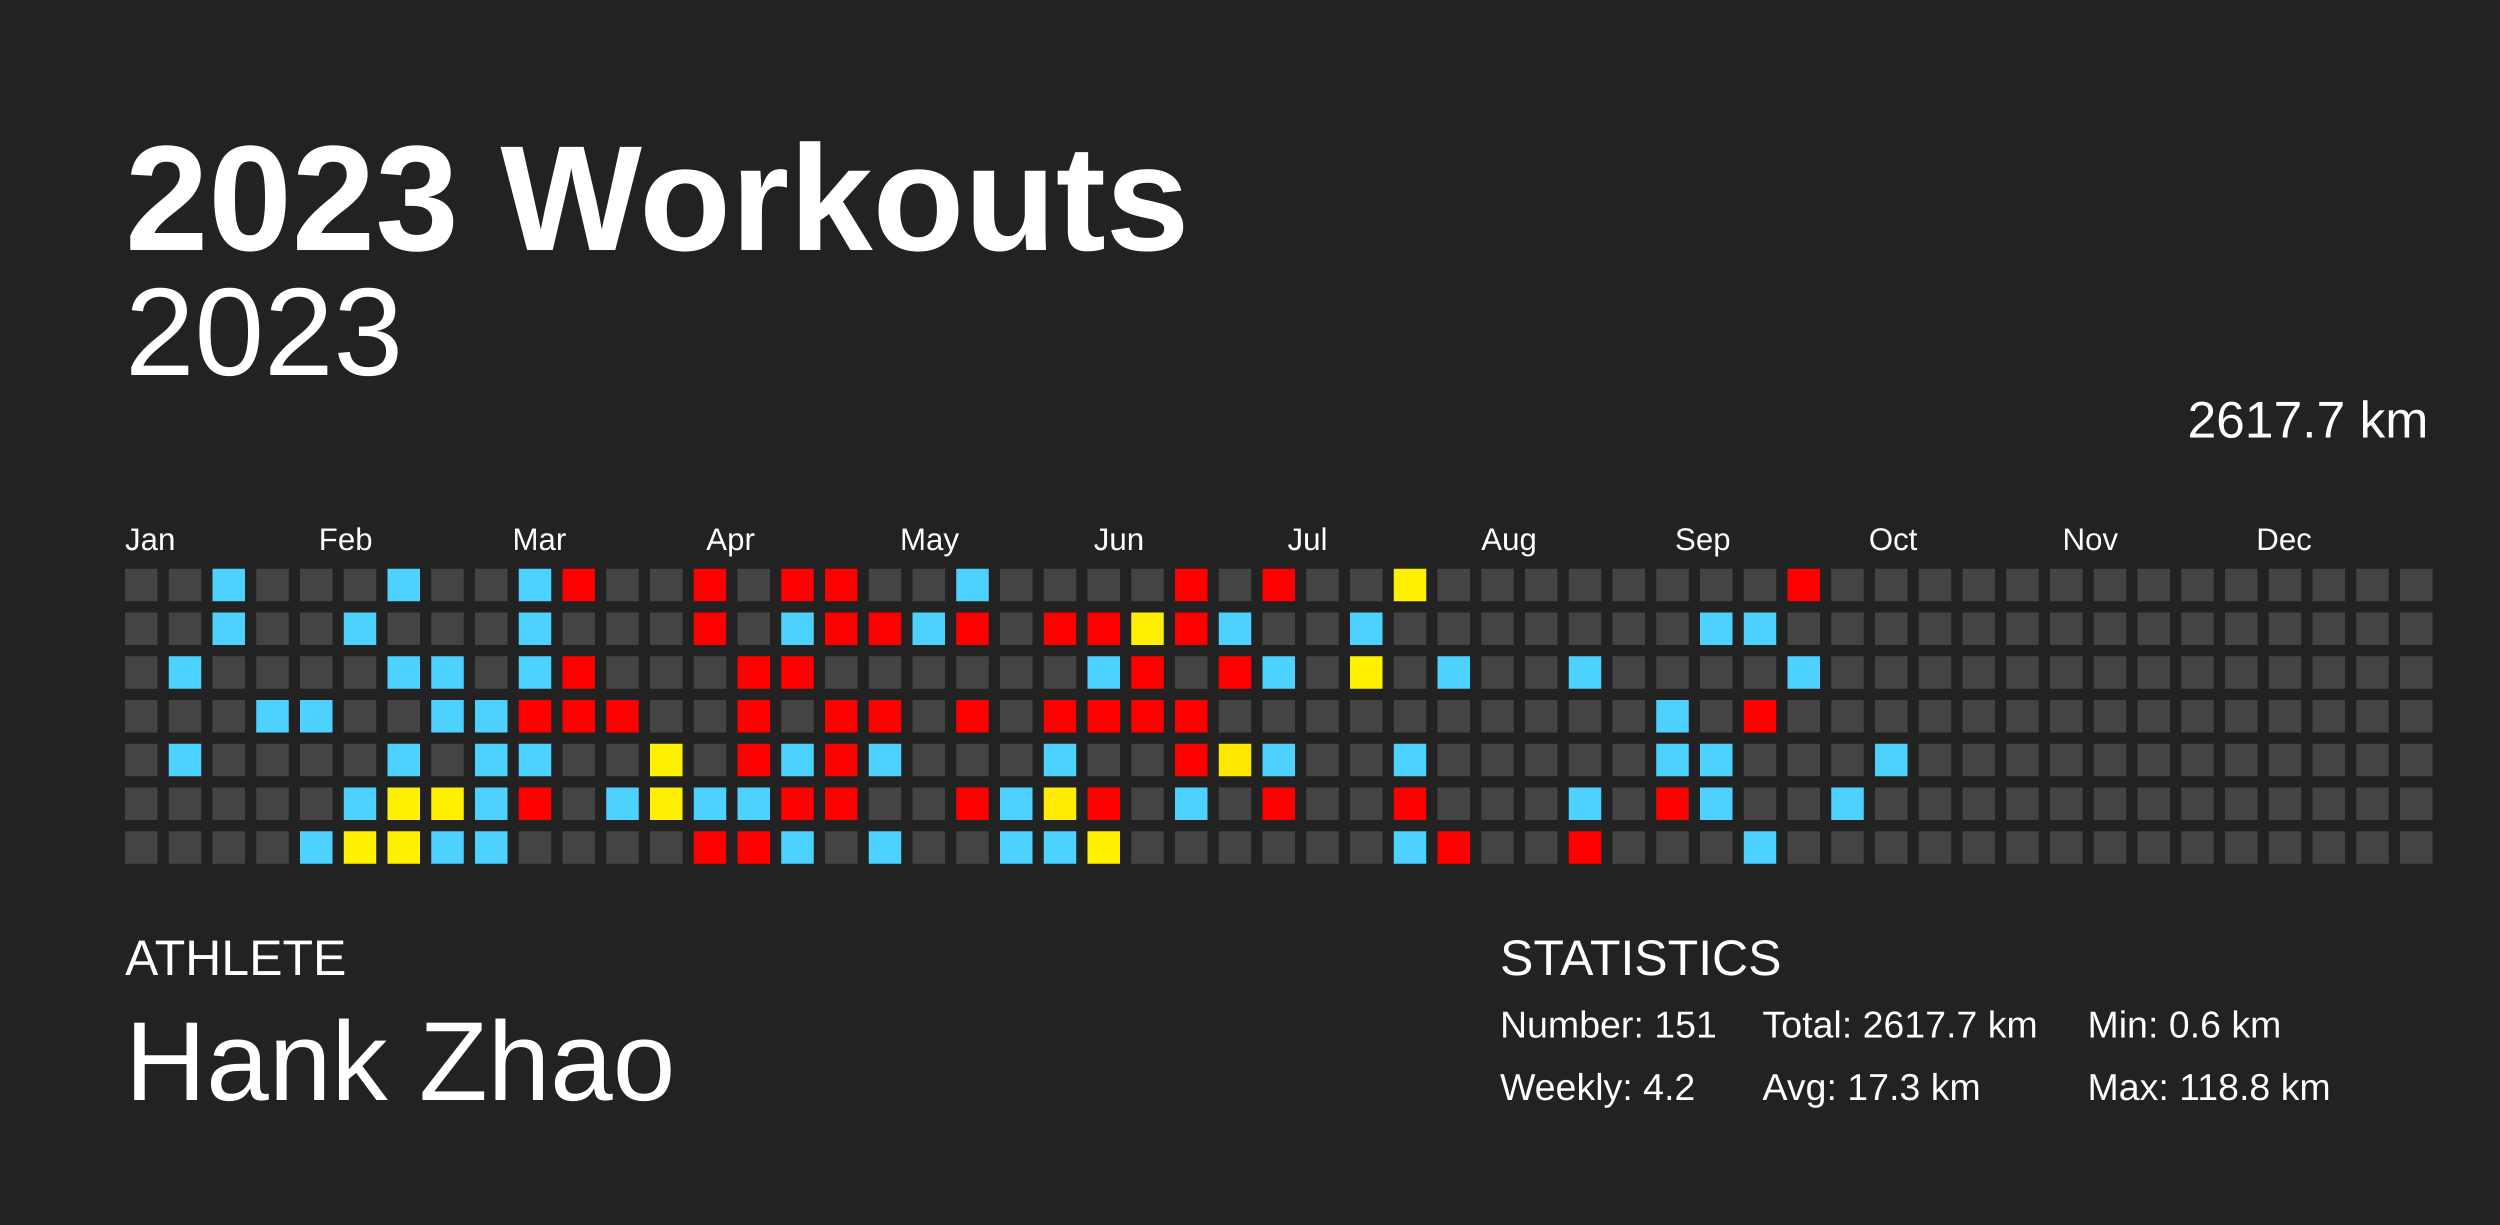
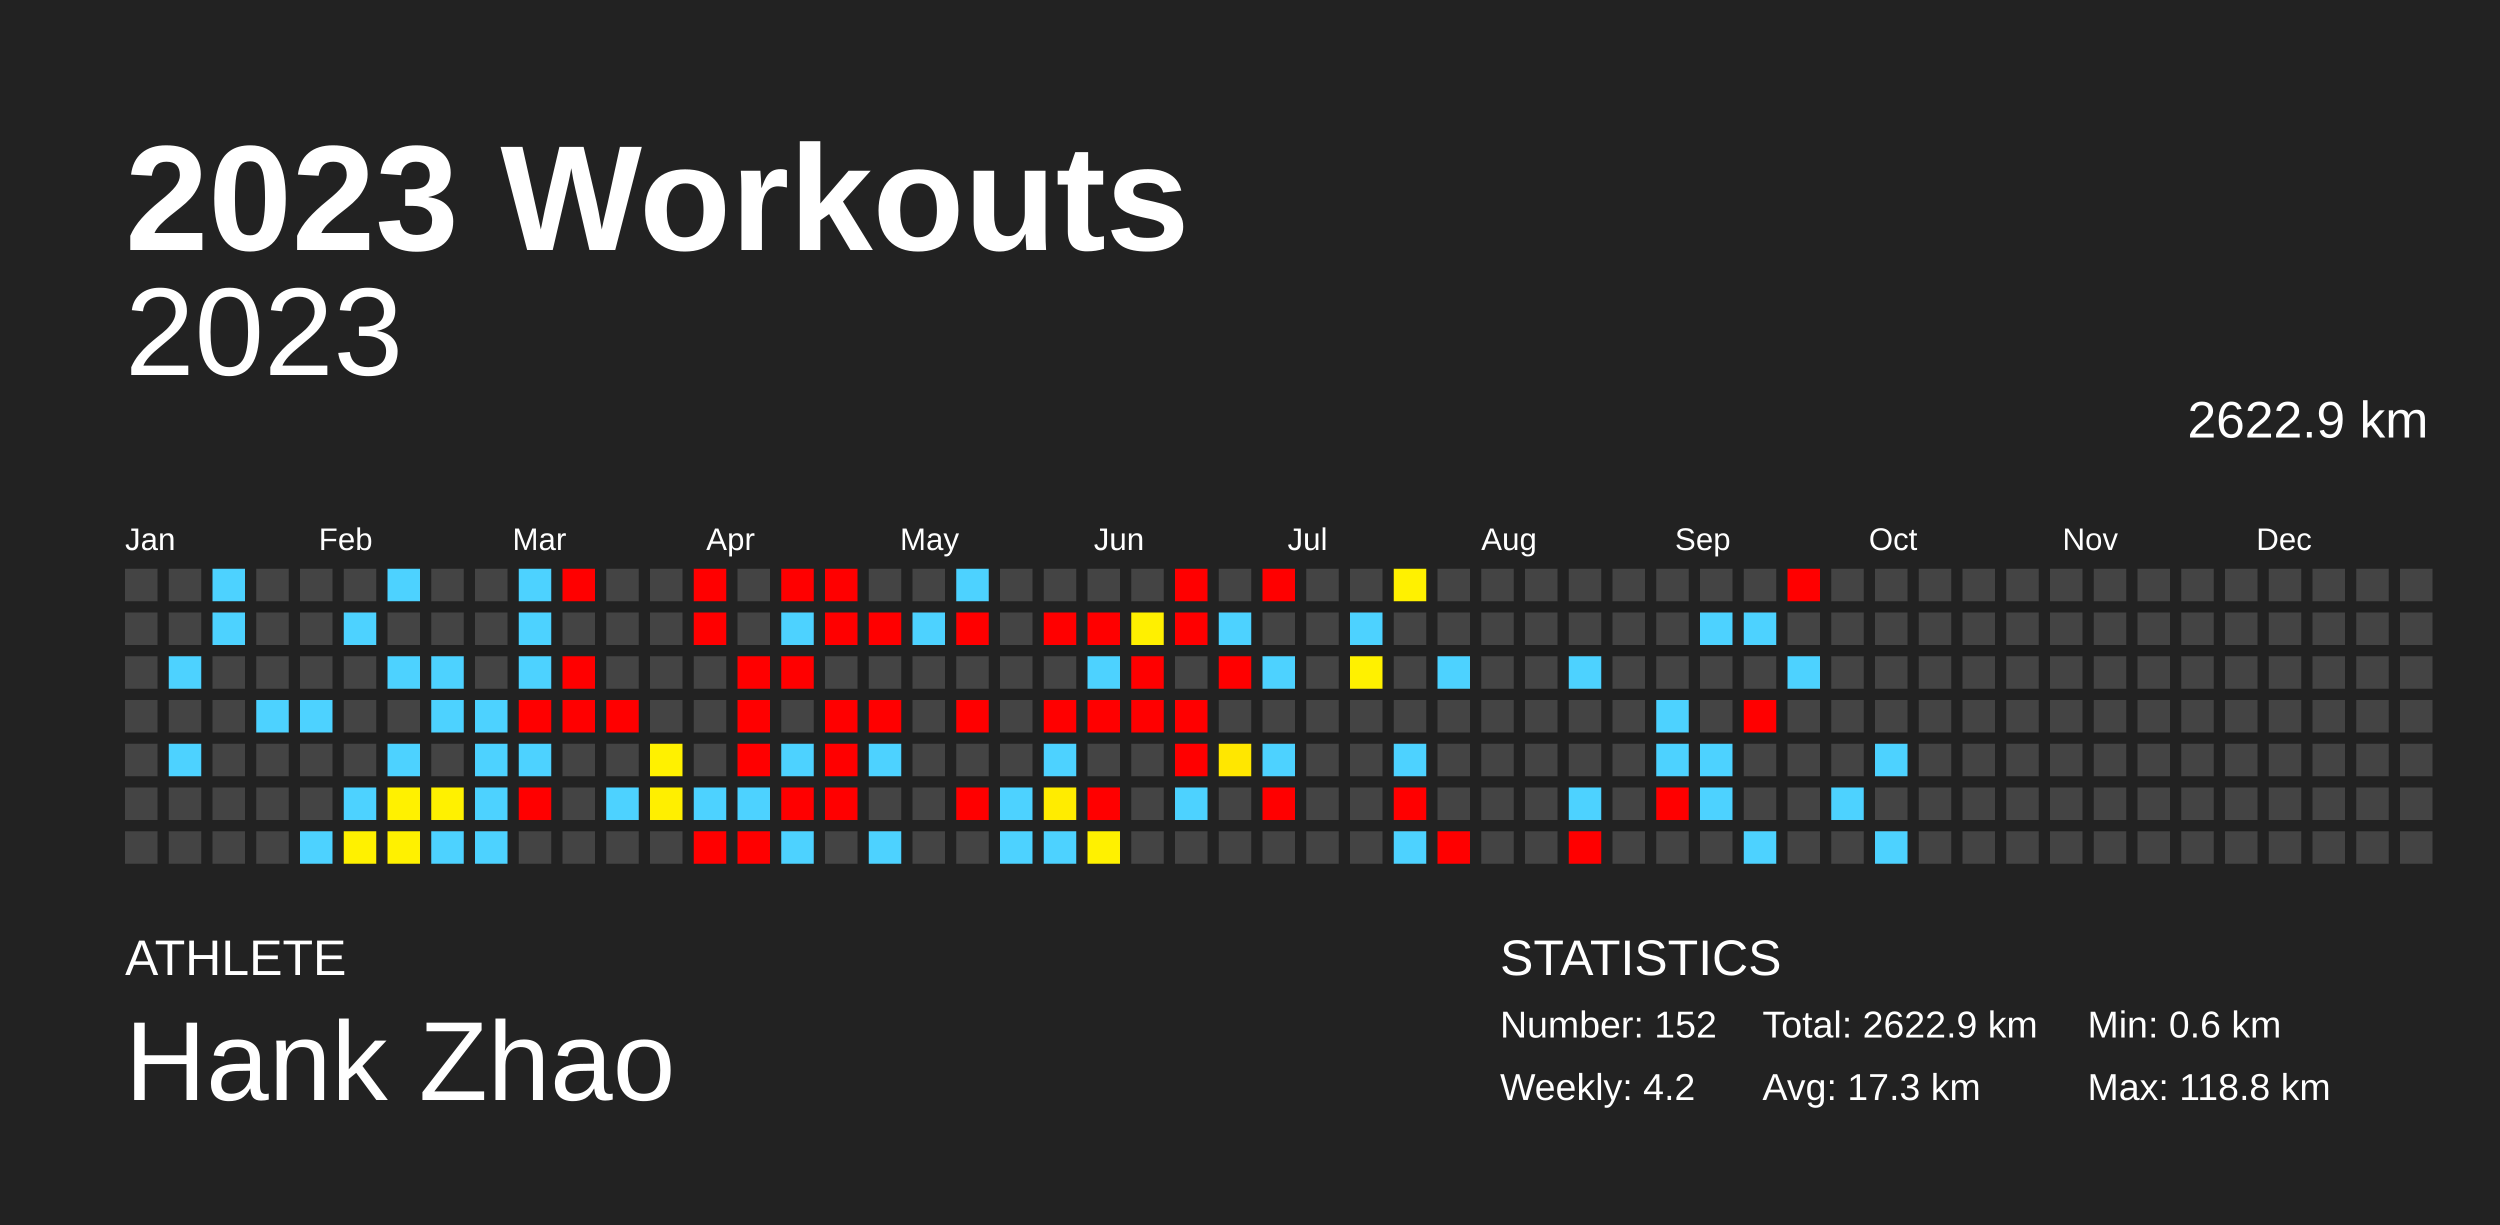
<svg xmlns="http://www.w3.org/2000/svg" baseProfile="full" height="98mm" version="1.1" viewBox="0,0,200,98" width="200mm">
  <defs />
  <rect fill="#222222" height="98" width="200" x="0" y="0" />
  <text fill="#FFFFFF" style="font-size:12px; font-family:Arial; font-weight:bold;" x="10" y="20">2023 Workouts</text>
  <text fill="#FFFFFF" style="font-size:4px; font-family:Arial" x="10" y="78">ATHLETE</text>
  <text fill="#FFFFFF" style="font-size:9px; font-family:Arial" x="10" y="88">Hank Zhao</text>
  <text fill="#FFFFFF" style="font-size:4px; font-family:Arial" x="120" y="78">STATISTICS</text>
-   <text fill="#FFFFFF" style="font-size:3px; font-family:Arial" x="120" y="83">Number: 151</text>
+   <text fill="#FFFFFF" style="font-size:3px; font-family:Arial" x="120" y="83">Number: 152</text>
  <text fill="#FFFFFF" style="font-size:3px; font-family:Arial" x="120" y="88">Weekly: 4.2</text>
-   <text fill="#FFFFFF" style="font-size:3px; font-family:Arial" x="141" y="83">Total: 2617.7 km</text>
+   <text fill="#FFFFFF" style="font-size:3px; font-family:Arial" x="141" y="83">Total: 2622.9 km</text>
  <text fill="#FFFFFF" style="font-size:3px; font-family:Arial" x="141" y="88">Avg: 17.3 km</text>
  <text fill="#FFFFFF" style="font-size:3px; font-family:Arial" x="167" y="83">Min: 0.6 km</text>
  <text fill="#FFFFFF" style="font-size:3px; font-family:Arial" x="167" y="88">Max: 118.8 km</text>
  <text alignment-baseline="hanging" fill="#FFFFFF" style="font-size:10.0px; font-family:Arial;" x="10" y="30">2023</text>
-   <text alignment-baseline="hanging" fill="#FFFFFF" style="font-size:4.125px; font-family:Arial;" x="175" y="35">2617.7 km</text>
+   <text alignment-baseline="hanging" fill="#FFFFFF" style="font-size:4.125px; font-family:Arial;" x="175" y="35">2622.9 km</text>
  <text fill="#FFFFFF" style="font-size:2.5px; font-family:Arial" x="10.0" y="44">Jan</text>
  <text fill="#FFFFFF" style="font-size:2.5px; font-family:Arial" x="25.5" y="44">Feb</text>
  <text fill="#FFFFFF" style="font-size:2.5px; font-family:Arial" x="41.0" y="44">Mar</text>
  <text fill="#FFFFFF" style="font-size:2.5px; font-family:Arial" x="56.5" y="44">Apr</text>
  <text fill="#FFFFFF" style="font-size:2.5px; font-family:Arial" x="72.0" y="44">May</text>
  <text fill="#FFFFFF" style="font-size:2.5px; font-family:Arial" x="87.5" y="44">Jun</text>
  <text fill="#FFFFFF" style="font-size:2.5px; font-family:Arial" x="103.0" y="44">Jul</text>
  <text fill="#FFFFFF" style="font-size:2.5px; font-family:Arial" x="118.5" y="44">Aug</text>
  <text fill="#FFFFFF" style="font-size:2.5px; font-family:Arial" x="134.0" y="44">Sep</text>
  <text fill="#FFFFFF" style="font-size:2.5px; font-family:Arial" x="149.5" y="44">Oct</text>
  <text fill="#FFFFFF" style="font-size:2.5px; font-family:Arial" x="165.0" y="44">Nov</text>
  <text fill="#FFFFFF" style="font-size:2.5px; font-family:Arial" x="180.5" y="44">Dec</text>
  <rect fill="#444444" height="2.6" width="2.6" x="10.0" y="45.5" />
  <rect fill="#444444" height="2.6" width="2.6" x="10.0" y="49.0" />
  <rect fill="#444444" height="2.6" width="2.6" x="10.0" y="52.5" />
  <rect fill="#444444" height="2.6" width="2.6" x="10.0" y="56.0" />
  <rect fill="#444444" height="2.6" width="2.6" x="10.0" y="59.5" />
  <rect fill="#444444" height="2.6" width="2.6" x="10.0" y="63.0" />
  <rect fill="#444444" height="2.6" width="2.6" x="10.0" y="66.5" />
  <rect fill="#444444" height="2.6" width="2.6" x="13.5" y="45.5" />
  <rect fill="#444444" height="2.6" width="2.6" x="13.5" y="49.0" />
  <rect fill="#4dd2ff" height="2.6" width="2.6" x="13.5" y="52.5" />
  <rect fill="#444444" height="2.6" width="2.6" x="13.5" y="56.0" />
  <rect fill="#4dd2ff" height="2.6" width="2.6" x="13.5" y="59.5" />
  <rect fill="#444444" height="2.6" width="2.6" x="13.5" y="63.0" />
  <rect fill="#444444" height="2.6" width="2.6" x="13.5" y="66.5" />
  <rect fill="#4dd2ff" height="2.6" width="2.6" x="17.0" y="45.5" />
  <rect fill="#4dd2ff" height="2.6" width="2.6" x="17.0" y="49.0" />
  <rect fill="#444444" height="2.6" width="2.6" x="17.0" y="52.5" />
  <rect fill="#444444" height="2.6" width="2.6" x="17.0" y="56.0" />
  <rect fill="#444444" height="2.6" width="2.6" x="17.0" y="59.5" />
  <rect fill="#444444" height="2.6" width="2.6" x="17.0" y="63.0" />
  <rect fill="#444444" height="2.6" width="2.6" x="17.0" y="66.5" />
  <rect fill="#444444" height="2.6" width="2.6" x="20.5" y="45.5" />
  <rect fill="#444444" height="2.6" width="2.6" x="20.5" y="49.0" />
  <rect fill="#444444" height="2.6" width="2.6" x="20.5" y="52.5" />
  <rect fill="#4dd2ff" height="2.6" width="2.6" x="20.5" y="56.0" />
  <rect fill="#444444" height="2.6" width="2.6" x="20.5" y="59.5" />
  <rect fill="#444444" height="2.6" width="2.6" x="20.5" y="63.0" />
  <rect fill="#444444" height="2.6" width="2.6" x="20.5" y="66.5" />
  <rect fill="#444444" height="2.6" width="2.6" x="24.0" y="45.5" />
  <rect fill="#444444" height="2.6" width="2.6" x="24.0" y="49.0" />
  <rect fill="#444444" height="2.6" width="2.6" x="24.0" y="52.5" />
  <rect fill="#4dd2ff" height="2.6" width="2.6" x="24.0" y="56.0" />
  <rect fill="#444444" height="2.6" width="2.6" x="24.0" y="59.5" />
  <rect fill="#444444" height="2.6" width="2.6" x="24.0" y="63.0" />
  <rect fill="#4dd2ff" height="2.6" width="2.6" x="24.0" y="66.5" />
  <rect fill="#444444" height="2.6" width="2.6" x="27.5" y="45.5" />
  <rect fill="#4dd2ff" height="2.6" width="2.6" x="27.5" y="49.0" />
  <rect fill="#444444" height="2.6" width="2.6" x="27.5" y="52.5" />
  <rect fill="#444444" height="2.6" width="2.6" x="27.5" y="56.0" />
  <rect fill="#444444" height="2.6" width="2.6" x="27.5" y="59.5" />
  <rect fill="#4dd2ff" height="2.6" width="2.6" x="27.5" y="63.0" />
  <rect fill="#fff100" height="2.6" width="2.6" x="27.5" y="66.5" />
  <rect fill="#4dd2ff" height="2.6" width="2.6" x="31.0" y="45.5" />
  <rect fill="#444444" height="2.6" width="2.6" x="31.0" y="49.0" />
  <rect fill="#4dd2ff" height="2.6" width="2.6" x="31.0" y="52.5" />
  <rect fill="#444444" height="2.6" width="2.6" x="31.0" y="56.0" />
  <rect fill="#4dd2ff" height="2.6" width="2.6" x="31.0" y="59.5" />
  <rect fill="#fff100" height="2.6" width="2.6" x="31.0" y="63.0" />
  <rect fill="#fff100" height="2.6" width="2.6" x="31.0" y="66.5" />
  <rect fill="#444444" height="2.6" width="2.6" x="34.5" y="45.5" />
  <rect fill="#444444" height="2.6" width="2.6" x="34.5" y="49.0" />
  <rect fill="#4dd2ff" height="2.6" width="2.6" x="34.5" y="52.5" />
  <rect fill="#4dd2ff" height="2.6" width="2.6" x="34.5" y="56.0" />
  <rect fill="#444444" height="2.6" width="2.6" x="34.5" y="59.5" />
  <rect fill="#fff100" height="2.6" width="2.6" x="34.5" y="63.0" />
  <rect fill="#4dd2ff" height="2.6" width="2.6" x="34.5" y="66.5" />
  <rect fill="#444444" height="2.6" width="2.6" x="38.0" y="45.5" />
  <rect fill="#444444" height="2.6" width="2.6" x="38.0" y="49.0" />
  <rect fill="#444444" height="2.6" width="2.6" x="38.0" y="52.5" />
  <rect fill="#4dd2ff" height="2.6" width="2.6" x="38.0" y="56.0" />
  <rect fill="#4dd2ff" height="2.6" width="2.6" x="38.0" y="59.5" />
  <rect fill="#4dd2ff" height="2.6" width="2.6" x="38.0" y="63.0" />
  <rect fill="#4dd2ff" height="2.6" width="2.6" x="38.0" y="66.5" />
  <rect fill="#4dd2ff" height="2.6" width="2.6" x="41.5" y="45.5" />
  <rect fill="#4dd2ff" height="2.6" width="2.6" x="41.5" y="49.0" />
  <rect fill="#4dd2ff" height="2.6" width="2.6" x="41.5" y="52.5" />
  <rect fill="red" height="2.6" width="2.6" x="41.5" y="56.0" />
  <rect fill="#4dd2ff" height="2.6" width="2.6" x="41.5" y="59.5" />
  <rect fill="red" height="2.6" width="2.6" x="41.5" y="63.0" />
  <rect fill="#444444" height="2.6" width="2.6" x="41.5" y="66.5" />
  <rect fill="red" height="2.6" width="2.6" x="45.0" y="45.5" />
  <rect fill="#444444" height="2.6" width="2.6" x="45.0" y="49.0" />
  <rect fill="red" height="2.6" width="2.6" x="45.0" y="52.5" />
  <rect fill="red" height="2.6" width="2.6" x="45.0" y="56.0" />
  <rect fill="#444444" height="2.6" width="2.6" x="45.0" y="59.5" />
  <rect fill="#444444" height="2.6" width="2.6" x="45.0" y="63.0" />
  <rect fill="#444444" height="2.6" width="2.6" x="45.0" y="66.5" />
  <rect fill="#444444" height="2.6" width="2.6" x="48.5" y="45.5" />
  <rect fill="#444444" height="2.6" width="2.6" x="48.5" y="49.0" />
  <rect fill="#444444" height="2.6" width="2.6" x="48.5" y="52.5" />
  <rect fill="red" height="2.6" width="2.6" x="48.5" y="56.0" />
  <rect fill="#444444" height="2.6" width="2.6" x="48.5" y="59.5" />
  <rect fill="#4dd2ff" height="2.6" width="2.6" x="48.5" y="63.0" />
  <rect fill="#444444" height="2.6" width="2.6" x="48.5" y="66.5" />
  <rect fill="#444444" height="2.6" width="2.6" x="52.0" y="45.5" />
  <rect fill="#444444" height="2.6" width="2.6" x="52.0" y="49.0" />
  <rect fill="#444444" height="2.6" width="2.6" x="52.0" y="52.5" />
  <rect fill="#444444" height="2.6" width="2.6" x="52.0" y="56.0" />
  <rect fill="#fff100" height="2.6" width="2.6" x="52.0" y="59.5" />
  <rect fill="#ffef00" height="2.6" width="2.6" x="52.0" y="63.0" />
  <rect fill="#444444" height="2.6" width="2.6" x="52.0" y="66.5" />
  <rect fill="red" height="2.6" width="2.6" x="55.5" y="45.5" />
  <rect fill="red" height="2.6" width="2.6" x="55.5" y="49.0" />
  <rect fill="#444444" height="2.6" width="2.6" x="55.5" y="52.5" />
  <rect fill="#444444" height="2.6" width="2.6" x="55.5" y="56.0" />
  <rect fill="#444444" height="2.6" width="2.6" x="55.5" y="59.5" />
  <rect fill="#4dd2ff" height="2.6" width="2.6" x="55.5" y="63.0" />
  <rect fill="red" height="2.6" width="2.6" x="55.5" y="66.5" />
  <rect fill="#444444" height="2.6" width="2.6" x="59.0" y="45.5" />
  <rect fill="#444444" height="2.6" width="2.6" x="59.0" y="49.0" />
  <rect fill="red" height="2.6" width="2.6" x="59.0" y="52.5" />
  <rect fill="red" height="2.6" width="2.6" x="59.0" y="56.0" />
  <rect fill="red" height="2.6" width="2.6" x="59.0" y="59.5" />
  <rect fill="#4dd2ff" height="2.6" width="2.6" x="59.0" y="63.0" />
  <rect fill="red" height="2.6" width="2.6" x="59.0" y="66.5" />
  <rect fill="red" height="2.6" width="2.6" x="62.5" y="45.5" />
  <rect fill="#4dd2ff" height="2.6" width="2.6" x="62.5" y="49.0" />
  <rect fill="red" height="2.6" width="2.6" x="62.5" y="52.5" />
  <rect fill="#444444" height="2.6" width="2.6" x="62.5" y="56.0" />
  <rect fill="#4dd2ff" height="2.6" width="2.6" x="62.5" y="59.5" />
  <rect fill="red" height="2.6" width="2.6" x="62.5" y="63.0" />
  <rect fill="#4dd2ff" height="2.6" width="2.6" x="62.5" y="66.5" />
  <rect fill="red" height="2.6" width="2.6" x="66.0" y="45.5" />
  <rect fill="red" height="2.6" width="2.6" x="66.0" y="49.0" />
  <rect fill="#444444" height="2.6" width="2.6" x="66.0" y="52.5" />
  <rect fill="red" height="2.6" width="2.6" x="66.0" y="56.0" />
  <rect fill="red" height="2.6" width="2.6" x="66.0" y="59.5" />
  <rect fill="red" height="2.6" width="2.6" x="66.0" y="63.0" />
  <rect fill="#444444" height="2.6" width="2.6" x="66.0" y="66.5" />
  <rect fill="#444444" height="2.6" width="2.6" x="69.5" y="45.5" />
  <rect fill="red" height="2.6" width="2.6" x="69.5" y="49.0" />
  <rect fill="#444444" height="2.6" width="2.6" x="69.5" y="52.5" />
  <rect fill="red" height="2.6" width="2.6" x="69.5" y="56.0" />
  <rect fill="#4dd2ff" height="2.6" width="2.6" x="69.5" y="59.5" />
  <rect fill="#444444" height="2.6" width="2.6" x="69.5" y="63.0" />
  <rect fill="#4dd2ff" height="2.6" width="2.6" x="69.5" y="66.5" />
  <rect fill="#444444" height="2.6" width="2.6" x="73.0" y="45.5" />
  <rect fill="#4dd2ff" height="2.6" width="2.6" x="73.0" y="49.0" />
  <rect fill="#444444" height="2.6" width="2.6" x="73.0" y="52.5" />
  <rect fill="#444444" height="2.6" width="2.6" x="73.0" y="56.0" />
  <rect fill="#444444" height="2.6" width="2.6" x="73.0" y="59.5" />
  <rect fill="#444444" height="2.6" width="2.6" x="73.0" y="63.0" />
  <rect fill="#444444" height="2.6" width="2.6" x="73.0" y="66.5" />
  <rect fill="#4dd2ff" height="2.6" width="2.6" x="76.5" y="45.5" />
  <rect fill="red" height="2.6" width="2.6" x="76.5" y="49.0" />
  <rect fill="#444444" height="2.6" width="2.6" x="76.5" y="52.5" />
  <rect fill="red" height="2.6" width="2.6" x="76.5" y="56.0" />
  <rect fill="#444444" height="2.6" width="2.6" x="76.5" y="59.5" />
  <rect fill="red" height="2.6" width="2.6" x="76.5" y="63.0" />
  <rect fill="#444444" height="2.6" width="2.6" x="76.5" y="66.5" />
  <rect fill="#444444" height="2.6" width="2.6" x="80.0" y="45.5" />
  <rect fill="#444444" height="2.6" width="2.6" x="80.0" y="49.0" />
  <rect fill="#444444" height="2.6" width="2.6" x="80.0" y="52.5" />
  <rect fill="#444444" height="2.6" width="2.6" x="80.0" y="56.0" />
  <rect fill="#444444" height="2.6" width="2.6" x="80.0" y="59.5" />
  <rect fill="#4dd2ff" height="2.6" width="2.6" x="80.0" y="63.0" />
  <rect fill="#4dd2ff" height="2.6" width="2.6" x="80.0" y="66.5" />
  <rect fill="#444444" height="2.6" width="2.6" x="83.5" y="45.5" />
  <rect fill="red" height="2.6" width="2.6" x="83.5" y="49.0" />
  <rect fill="#444444" height="2.6" width="2.6" x="83.5" y="52.5" />
  <rect fill="red" height="2.6" width="2.6" x="83.5" y="56.0" />
  <rect fill="#4dd2ff" height="2.6" width="2.6" x="83.5" y="59.5" />
  <rect fill="#ffec00" height="2.6" width="2.6" x="83.5" y="63.0" />
  <rect fill="#4dd2ff" height="2.6" width="2.6" x="83.5" y="66.5" />
  <rect fill="#444444" height="2.6" width="2.6" x="87.0" y="45.5" />
  <rect fill="red" height="2.6" width="2.6" x="87.0" y="49.0" />
  <rect fill="#4dd2ff" height="2.6" width="2.6" x="87.0" y="52.5" />
  <rect fill="red" height="2.6" width="2.6" x="87.0" y="56.0" />
  <rect fill="#444444" height="2.6" width="2.6" x="87.0" y="59.5" />
  <rect fill="red" height="2.6" width="2.6" x="87.0" y="63.0" />
  <rect fill="#fff100" height="2.6" width="2.6" x="87.0" y="66.5" />
  <rect fill="#444444" height="2.6" width="2.6" x="90.5" y="45.5" />
  <rect fill="#fff000" height="2.6" width="2.6" x="90.5" y="49.0" />
  <rect fill="red" height="2.6" width="2.6" x="90.5" y="52.5" />
  <rect fill="red" height="2.6" width="2.6" x="90.5" y="56.0" />
  <rect fill="#444444" height="2.6" width="2.6" x="90.5" y="59.5" />
  <rect fill="#444444" height="2.6" width="2.6" x="90.5" y="63.0" />
  <rect fill="#444444" height="2.6" width="2.6" x="90.5" y="66.5" />
  <rect fill="red" height="2.6" width="2.6" x="94.0" y="45.5" />
  <rect fill="red" height="2.6" width="2.6" x="94.0" y="49.0" />
  <rect fill="#444444" height="2.6" width="2.6" x="94.0" y="52.5" />
  <rect fill="red" height="2.6" width="2.6" x="94.0" y="56.0" />
  <rect fill="red" height="2.6" width="2.6" x="94.0" y="59.5" />
  <rect fill="#4dd2ff" height="2.6" width="2.6" x="94.0" y="63.0" />
  <rect fill="#444444" height="2.6" width="2.6" x="94.0" y="66.5" />
  <rect fill="#444444" height="2.6" width="2.6" x="97.5" y="45.5" />
  <rect fill="#4dd2ff" height="2.6" width="2.6" x="97.5" y="49.0" />
  <rect fill="red" height="2.6" width="2.6" x="97.5" y="52.5" />
  <rect fill="#444444" height="2.6" width="2.6" x="97.5" y="56.0" />
  <rect fill="#ffe700" height="2.6" width="2.6" x="97.5" y="59.5" />
  <rect fill="#444444" height="2.6" width="2.6" x="97.5" y="63.0" />
  <rect fill="#444444" height="2.6" width="2.6" x="97.5" y="66.5" />
  <rect fill="red" height="2.6" width="2.6" x="101.0" y="45.5" />
  <rect fill="#444444" height="2.6" width="2.6" x="101.0" y="49.0" />
  <rect fill="#4dd2ff" height="2.6" width="2.6" x="101.0" y="52.5" />
  <rect fill="#444444" height="2.6" width="2.6" x="101.0" y="56.0" />
  <rect fill="#4dd2ff" height="2.6" width="2.6" x="101.0" y="59.5" />
  <rect fill="red" height="2.6" width="2.6" x="101.0" y="63.0" />
  <rect fill="#444444" height="2.6" width="2.6" x="101.0" y="66.5" />
  <rect fill="#444444" height="2.6" width="2.6" x="104.5" y="45.5" />
  <rect fill="#444444" height="2.6" width="2.6" x="104.5" y="49.0" />
  <rect fill="#444444" height="2.6" width="2.6" x="104.5" y="52.5" />
  <rect fill="#444444" height="2.6" width="2.6" x="104.5" y="56.0" />
  <rect fill="#444444" height="2.6" width="2.6" x="104.5" y="59.5" />
  <rect fill="#444444" height="2.6" width="2.6" x="104.5" y="63.0" />
  <rect fill="#444444" height="2.6" width="2.6" x="104.5" y="66.5" />
  <rect fill="#444444" height="2.6" width="2.6" x="108.0" y="45.5" />
  <rect fill="#4dd2ff" height="2.6" width="2.6" x="108.0" y="49.0" />
  <rect fill="#fff100" height="2.6" width="2.6" x="108.0" y="52.5" />
  <rect fill="#444444" height="2.6" width="2.6" x="108.0" y="56.0" />
  <rect fill="#444444" height="2.6" width="2.6" x="108.0" y="59.5" />
  <rect fill="#444444" height="2.6" width="2.6" x="108.0" y="63.0" />
  <rect fill="#444444" height="2.6" width="2.6" x="108.0" y="66.5" />
  <rect fill="#fff100" height="2.6" width="2.6" x="111.5" y="45.5" />
  <rect fill="#444444" height="2.6" width="2.6" x="111.5" y="49.0" />
  <rect fill="#444444" height="2.6" width="2.6" x="111.5" y="52.5" />
  <rect fill="#444444" height="2.6" width="2.6" x="111.5" y="56.0" />
  <rect fill="#4dd2ff" height="2.6" width="2.6" x="111.5" y="59.5" />
  <rect fill="red" height="2.6" width="2.6" x="111.5" y="63.0" />
  <rect fill="#4dd2ff" height="2.6" width="2.6" x="111.5" y="66.5" />
  <rect fill="#444444" height="2.6" width="2.6" x="115.0" y="45.5" />
  <rect fill="#444444" height="2.6" width="2.6" x="115.0" y="49.0" />
  <rect fill="#4dd2ff" height="2.6" width="2.6" x="115.0" y="52.5" />
  <rect fill="#444444" height="2.6" width="2.6" x="115.0" y="56.0" />
  <rect fill="#444444" height="2.6" width="2.6" x="115.0" y="59.5" />
  <rect fill="#444444" height="2.6" width="2.6" x="115.0" y="63.0" />
  <rect fill="red" height="2.6" width="2.6" x="115.0" y="66.5" />
  <rect fill="#444444" height="2.6" width="2.6" x="118.5" y="45.5" />
  <rect fill="#444444" height="2.6" width="2.6" x="118.5" y="49.0" />
  <rect fill="#444444" height="2.6" width="2.6" x="118.5" y="52.5" />
  <rect fill="#444444" height="2.6" width="2.6" x="118.5" y="56.0" />
  <rect fill="#444444" height="2.6" width="2.6" x="118.5" y="59.5" />
  <rect fill="#444444" height="2.6" width="2.6" x="118.5" y="63.0" />
  <rect fill="#444444" height="2.6" width="2.6" x="118.5" y="66.5" />
  <rect fill="#444444" height="2.6" width="2.6" x="122.0" y="45.5" />
  <rect fill="#444444" height="2.6" width="2.6" x="122.0" y="49.0" />
  <rect fill="#444444" height="2.6" width="2.6" x="122.0" y="52.5" />
  <rect fill="#444444" height="2.6" width="2.6" x="122.0" y="56.0" />
  <rect fill="#444444" height="2.6" width="2.6" x="122.0" y="59.5" />
  <rect fill="#444444" height="2.6" width="2.6" x="122.0" y="63.0" />
  <rect fill="#444444" height="2.6" width="2.6" x="122.0" y="66.5" />
  <rect fill="#444444" height="2.6" width="2.6" x="125.5" y="45.5" />
  <rect fill="#444444" height="2.6" width="2.6" x="125.5" y="49.0" />
  <rect fill="#4dd2ff" height="2.6" width="2.6" x="125.5" y="52.5" />
  <rect fill="#444444" height="2.6" width="2.6" x="125.5" y="56.0" />
  <rect fill="#444444" height="2.6" width="2.6" x="125.5" y="59.5" />
  <rect fill="#4dd2ff" height="2.6" width="2.6" x="125.5" y="63.0" />
  <rect fill="red" height="2.6" width="2.6" x="125.5" y="66.5" />
  <rect fill="#444444" height="2.6" width="2.6" x="129.0" y="45.5" />
  <rect fill="#444444" height="2.6" width="2.6" x="129.0" y="49.0" />
  <rect fill="#444444" height="2.6" width="2.6" x="129.0" y="52.5" />
  <rect fill="#444444" height="2.6" width="2.6" x="129.0" y="56.0" />
  <rect fill="#444444" height="2.6" width="2.6" x="129.0" y="59.5" />
  <rect fill="#444444" height="2.6" width="2.6" x="129.0" y="63.0" />
  <rect fill="#444444" height="2.6" width="2.6" x="129.0" y="66.5" />
  <rect fill="#444444" height="2.6" width="2.6" x="132.5" y="45.5" />
  <rect fill="#444444" height="2.6" width="2.6" x="132.5" y="49.0" />
  <rect fill="#444444" height="2.6" width="2.6" x="132.5" y="52.5" />
  <rect fill="#4dd2ff" height="2.6" width="2.6" x="132.5" y="56.0" />
  <rect fill="#4dd2ff" height="2.6" width="2.6" x="132.5" y="59.5" />
  <rect fill="red" height="2.6" width="2.6" x="132.5" y="63.0" />
  <rect fill="#444444" height="2.6" width="2.6" x="132.5" y="66.5" />
  <rect fill="#444444" height="2.6" width="2.6" x="136.0" y="45.5" />
  <rect fill="#4dd2ff" height="2.6" width="2.6" x="136.0" y="49.0" />
  <rect fill="#444444" height="2.6" width="2.6" x="136.0" y="52.5" />
  <rect fill="#444444" height="2.6" width="2.6" x="136.0" y="56.0" />
  <rect fill="#4dd2ff" height="2.6" width="2.6" x="136.0" y="59.5" />
  <rect fill="#4dd2ff" height="2.6" width="2.6" x="136.0" y="63.0" />
  <rect fill="#444444" height="2.6" width="2.6" x="136.0" y="66.5" />
  <rect fill="#444444" height="2.6" width="2.6" x="139.5" y="45.5" />
  <rect fill="#4dd2ff" height="2.6" width="2.6" x="139.5" y="49.0" />
  <rect fill="#444444" height="2.6" width="2.6" x="139.5" y="52.5" />
  <rect fill="red" height="2.6" width="2.6" x="139.5" y="56.0" />
  <rect fill="#444444" height="2.6" width="2.6" x="139.5" y="59.5" />
  <rect fill="#444444" height="2.6" width="2.6" x="139.5" y="63.0" />
  <rect fill="#4dd2ff" height="2.6" width="2.6" x="139.5" y="66.5" />
  <rect fill="red" height="2.6" width="2.6" x="143.0" y="45.5" />
  <rect fill="#444444" height="2.6" width="2.6" x="143.0" y="49.0" />
  <rect fill="#4dd2ff" height="2.6" width="2.6" x="143.0" y="52.5" />
  <rect fill="#444444" height="2.6" width="2.6" x="143.0" y="56.0" />
  <rect fill="#444444" height="2.6" width="2.6" x="143.0" y="59.5" />
  <rect fill="#444444" height="2.6" width="2.6" x="143.0" y="63.0" />
  <rect fill="#444444" height="2.6" width="2.6" x="143.0" y="66.5" />
  <rect fill="#444444" height="2.6" width="2.6" x="146.5" y="45.5" />
  <rect fill="#444444" height="2.6" width="2.6" x="146.5" y="49.0" />
  <rect fill="#444444" height="2.6" width="2.6" x="146.5" y="52.5" />
  <rect fill="#444444" height="2.6" width="2.6" x="146.5" y="56.0" />
  <rect fill="#444444" height="2.6" width="2.6" x="146.5" y="59.5" />
  <rect fill="#4dd2ff" height="2.6" width="2.6" x="146.5" y="63.0" />
  <rect fill="#444444" height="2.6" width="2.6" x="146.5" y="66.5" />
  <rect fill="#444444" height="2.6" width="2.6" x="150.0" y="45.5" />
  <rect fill="#444444" height="2.6" width="2.6" x="150.0" y="49.0" />
  <rect fill="#444444" height="2.6" width="2.6" x="150.0" y="52.5" />
  <rect fill="#444444" height="2.6" width="2.6" x="150.0" y="56.0" />
  <rect fill="#4dd2ff" height="2.6" width="2.6" x="150.0" y="59.5" />
  <rect fill="#444444" height="2.6" width="2.6" x="150.0" y="63.0" />
-   <rect fill="#444444" height="2.6" width="2.6" x="150.0" y="66.5" />
+   <rect fill="#4dd2ff" height="2.6" width="2.6" x="150.0" y="66.5" />
  <rect fill="#444444" height="2.6" width="2.6" x="153.5" y="45.5" />
  <rect fill="#444444" height="2.6" width="2.6" x="153.5" y="49.0" />
  <rect fill="#444444" height="2.6" width="2.6" x="153.5" y="52.5" />
  <rect fill="#444444" height="2.6" width="2.6" x="153.5" y="56.0" />
  <rect fill="#444444" height="2.6" width="2.6" x="153.5" y="59.5" />
  <rect fill="#444444" height="2.6" width="2.6" x="153.5" y="63.0" />
  <rect fill="#444444" height="2.6" width="2.6" x="153.5" y="66.5" />
  <rect fill="#444444" height="2.6" width="2.6" x="157.0" y="45.5" />
  <rect fill="#444444" height="2.6" width="2.6" x="157.0" y="49.0" />
  <rect fill="#444444" height="2.6" width="2.6" x="157.0" y="52.5" />
  <rect fill="#444444" height="2.6" width="2.6" x="157.0" y="56.0" />
  <rect fill="#444444" height="2.6" width="2.6" x="157.0" y="59.5" />
  <rect fill="#444444" height="2.6" width="2.6" x="157.0" y="63.0" />
  <rect fill="#444444" height="2.6" width="2.6" x="157.0" y="66.5" />
  <rect fill="#444444" height="2.6" width="2.6" x="160.5" y="45.5" />
  <rect fill="#444444" height="2.6" width="2.6" x="160.5" y="49.0" />
  <rect fill="#444444" height="2.6" width="2.6" x="160.5" y="52.5" />
  <rect fill="#444444" height="2.6" width="2.6" x="160.5" y="56.0" />
  <rect fill="#444444" height="2.6" width="2.6" x="160.5" y="59.5" />
  <rect fill="#444444" height="2.6" width="2.6" x="160.5" y="63.0" />
  <rect fill="#444444" height="2.6" width="2.6" x="160.5" y="66.5" />
  <rect fill="#444444" height="2.6" width="2.6" x="164.0" y="45.5" />
  <rect fill="#444444" height="2.6" width="2.6" x="164.0" y="49.0" />
  <rect fill="#444444" height="2.6" width="2.6" x="164.0" y="52.5" />
  <rect fill="#444444" height="2.6" width="2.6" x="164.0" y="56.0" />
  <rect fill="#444444" height="2.6" width="2.6" x="164.0" y="59.5" />
  <rect fill="#444444" height="2.6" width="2.6" x="164.0" y="63.0" />
  <rect fill="#444444" height="2.6" width="2.6" x="164.0" y="66.5" />
  <rect fill="#444444" height="2.6" width="2.6" x="167.5" y="45.5" />
  <rect fill="#444444" height="2.6" width="2.6" x="167.5" y="49.0" />
  <rect fill="#444444" height="2.6" width="2.6" x="167.5" y="52.5" />
  <rect fill="#444444" height="2.6" width="2.6" x="167.5" y="56.0" />
  <rect fill="#444444" height="2.6" width="2.6" x="167.5" y="59.5" />
  <rect fill="#444444" height="2.6" width="2.6" x="167.5" y="63.0" />
  <rect fill="#444444" height="2.6" width="2.6" x="167.5" y="66.5" />
  <rect fill="#444444" height="2.6" width="2.6" x="171.0" y="45.5" />
  <rect fill="#444444" height="2.6" width="2.6" x="171.0" y="49.0" />
  <rect fill="#444444" height="2.6" width="2.6" x="171.0" y="52.5" />
  <rect fill="#444444" height="2.6" width="2.6" x="171.0" y="56.0" />
  <rect fill="#444444" height="2.6" width="2.6" x="171.0" y="59.5" />
  <rect fill="#444444" height="2.6" width="2.6" x="171.0" y="63.0" />
  <rect fill="#444444" height="2.6" width="2.6" x="171.0" y="66.5" />
  <rect fill="#444444" height="2.6" width="2.6" x="174.5" y="45.5" />
  <rect fill="#444444" height="2.6" width="2.6" x="174.5" y="49.0" />
  <rect fill="#444444" height="2.6" width="2.6" x="174.5" y="52.5" />
  <rect fill="#444444" height="2.6" width="2.6" x="174.5" y="56.0" />
  <rect fill="#444444" height="2.6" width="2.6" x="174.5" y="59.5" />
  <rect fill="#444444" height="2.6" width="2.6" x="174.5" y="63.0" />
  <rect fill="#444444" height="2.6" width="2.6" x="174.5" y="66.5" />
  <rect fill="#444444" height="2.6" width="2.6" x="178.0" y="45.5" />
  <rect fill="#444444" height="2.6" width="2.6" x="178.0" y="49.0" />
  <rect fill="#444444" height="2.6" width="2.6" x="178.0" y="52.5" />
  <rect fill="#444444" height="2.6" width="2.6" x="178.0" y="56.0" />
  <rect fill="#444444" height="2.6" width="2.6" x="178.0" y="59.5" />
  <rect fill="#444444" height="2.6" width="2.6" x="178.0" y="63.0" />
  <rect fill="#444444" height="2.6" width="2.6" x="178.0" y="66.5" />
  <rect fill="#444444" height="2.6" width="2.6" x="181.5" y="45.5" />
  <rect fill="#444444" height="2.6" width="2.6" x="181.5" y="49.0" />
  <rect fill="#444444" height="2.6" width="2.6" x="181.5" y="52.5" />
  <rect fill="#444444" height="2.6" width="2.6" x="181.5" y="56.0" />
  <rect fill="#444444" height="2.6" width="2.6" x="181.5" y="59.5" />
  <rect fill="#444444" height="2.6" width="2.6" x="181.5" y="63.0" />
  <rect fill="#444444" height="2.6" width="2.6" x="181.5" y="66.5" />
  <rect fill="#444444" height="2.6" width="2.6" x="185.0" y="45.5" />
  <rect fill="#444444" height="2.6" width="2.6" x="185.0" y="49.0" />
  <rect fill="#444444" height="2.6" width="2.6" x="185.0" y="52.5" />
  <rect fill="#444444" height="2.6" width="2.6" x="185.0" y="56.0" />
  <rect fill="#444444" height="2.6" width="2.6" x="185.0" y="59.5" />
  <rect fill="#444444" height="2.6" width="2.6" x="185.0" y="63.0" />
  <rect fill="#444444" height="2.6" width="2.6" x="185.0" y="66.5" />
  <rect fill="#444444" height="2.6" width="2.6" x="188.5" y="45.5" />
  <rect fill="#444444" height="2.6" width="2.6" x="188.5" y="49.0" />
  <rect fill="#444444" height="2.6" width="2.6" x="188.5" y="52.5" />
  <rect fill="#444444" height="2.6" width="2.6" x="188.5" y="56.0" />
  <rect fill="#444444" height="2.6" width="2.6" x="188.5" y="59.5" />
  <rect fill="#444444" height="2.6" width="2.6" x="188.5" y="63.0" />
  <rect fill="#444444" height="2.6" width="2.6" x="188.5" y="66.5" />
  <rect fill="#444444" height="2.6" width="2.6" x="192.0" y="45.5" />
  <rect fill="#444444" height="2.6" width="2.6" x="192.0" y="49.0" />
  <rect fill="#444444" height="2.6" width="2.6" x="192.0" y="52.5" />
  <rect fill="#444444" height="2.6" width="2.6" x="192.0" y="56.0" />
  <rect fill="#444444" height="2.6" width="2.6" x="192.0" y="59.5" />
  <rect fill="#444444" height="2.6" width="2.6" x="192.0" y="63.0" />
  <rect fill="#444444" height="2.6" width="2.6" x="192.0" y="66.5" />
</svg>
